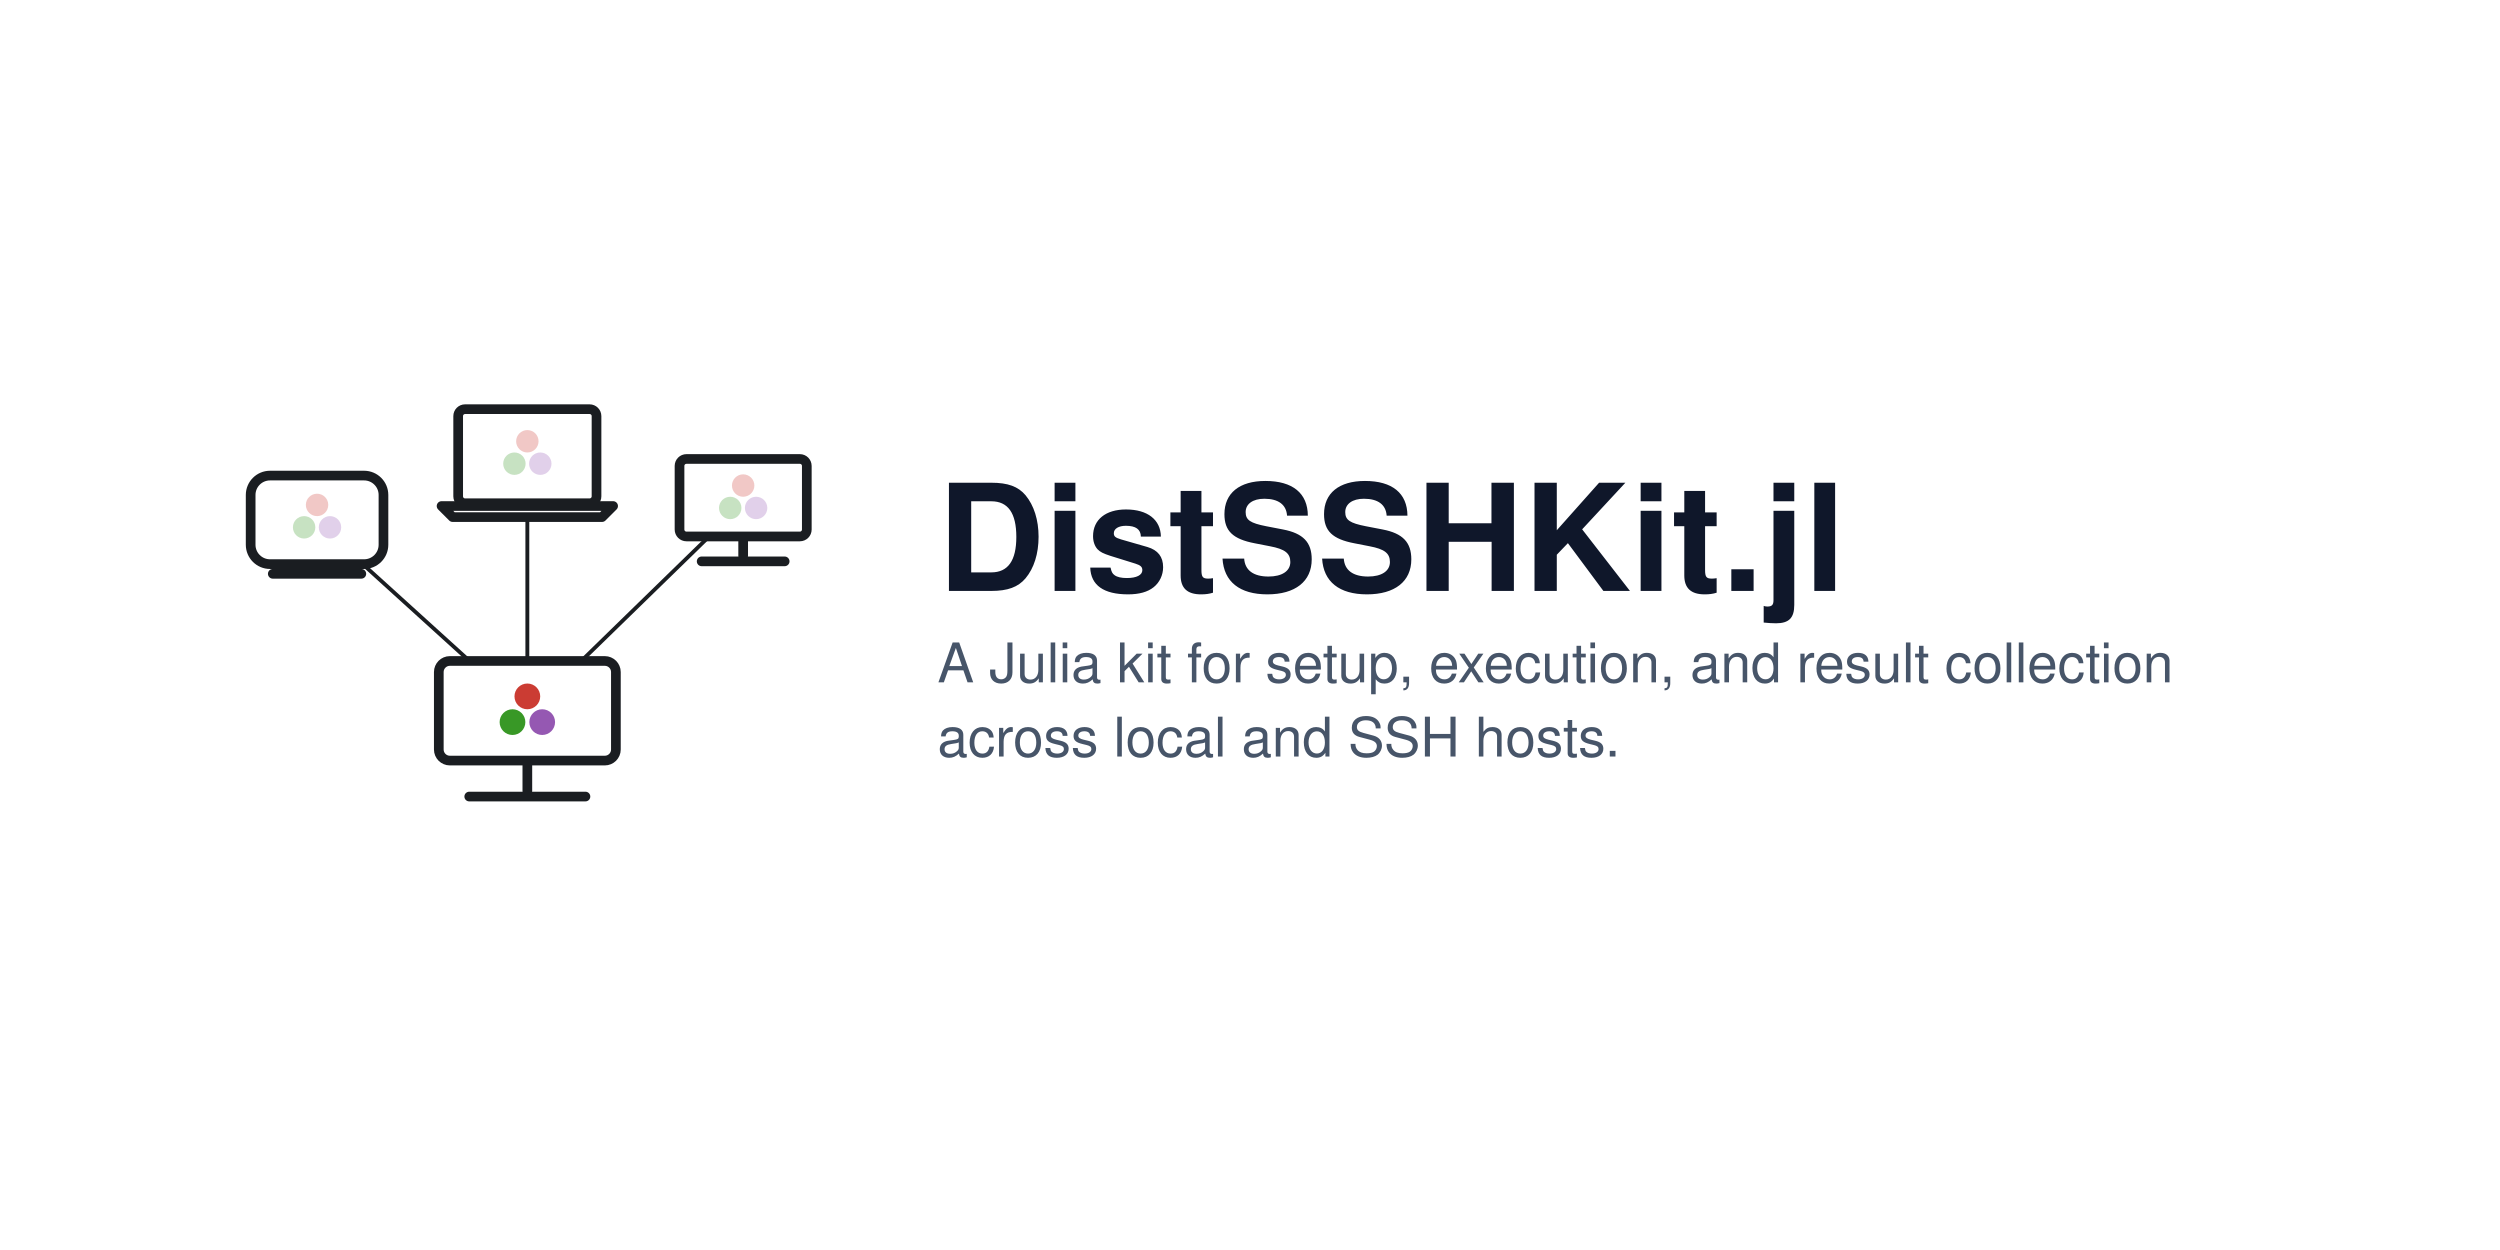
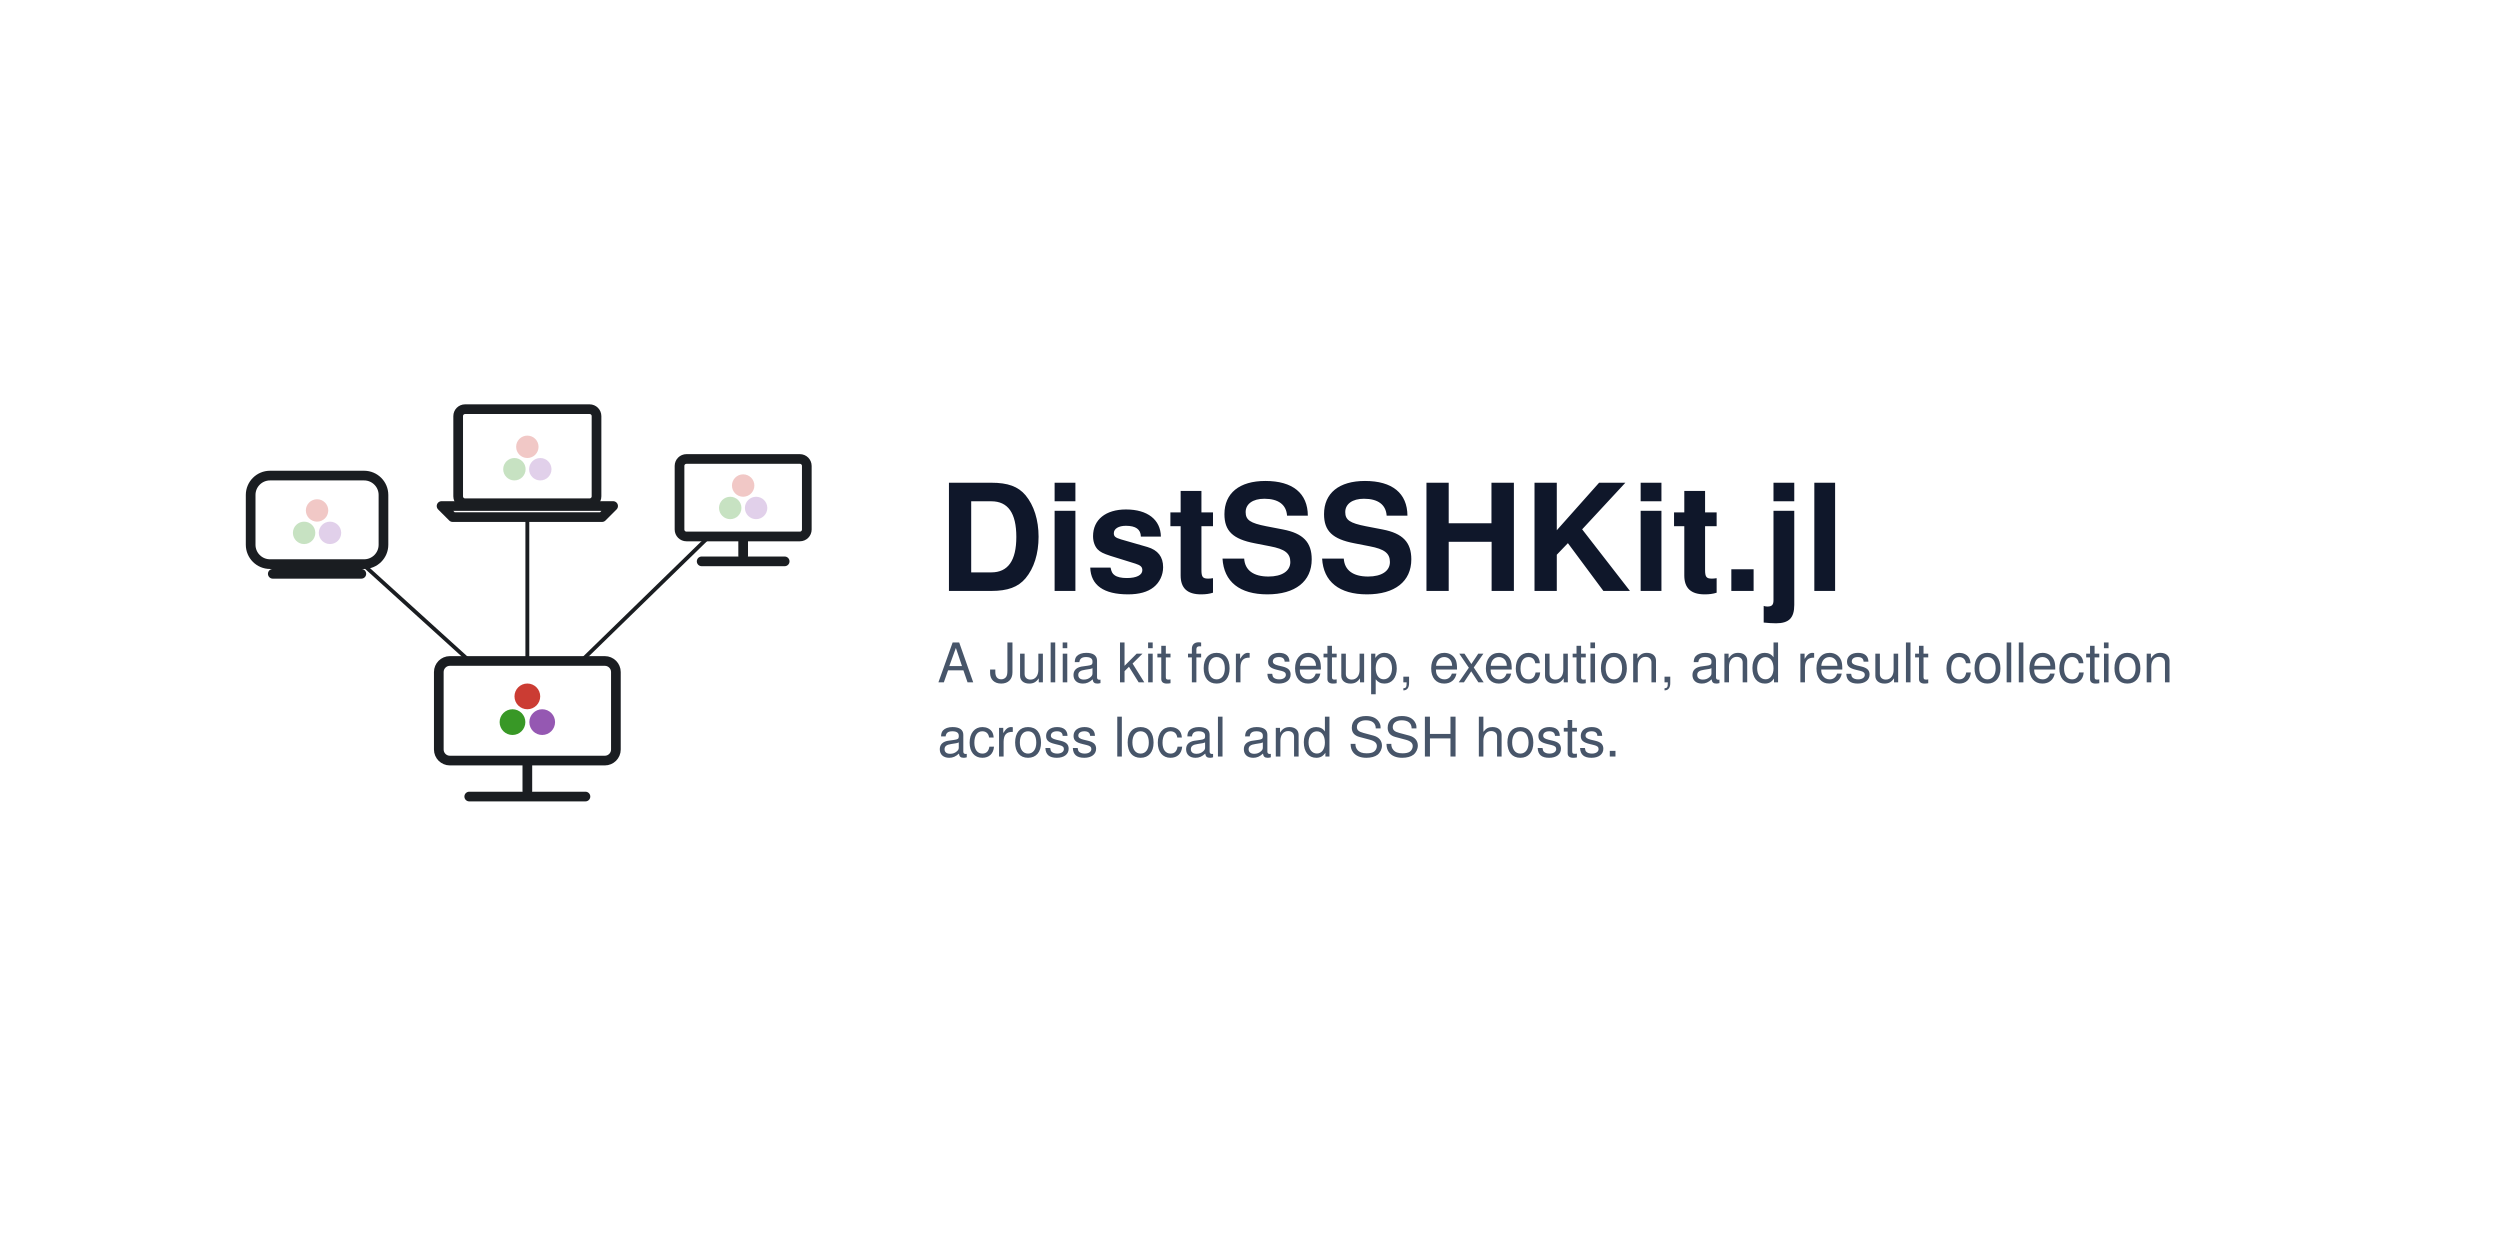
<svg xmlns="http://www.w3.org/2000/svg" width="1280" height="640" viewBox="0 0 1280 640">
  <rect width="1280" height="640" fill="#ffffff" />
  <svg x="100" y="150" width="340" height="340" viewBox="0 26 240 240">
    <defs>
      <filter id="dot-glow" x="-100%" y="-100%" width="300%" height="300%">
        <feGaussianBlur in="SourceGraphic" stdDeviation="1.6" result="b" />
        <feMerge>
          <feMergeNode in="b" />
          <feMergeNode in="SourceGraphic" />
        </feMerge>
      </filter>
      <style>
      .stroke {
        fill: none;
        stroke: #1a1d21;
        stroke-width: 3.5;
        stroke-linecap: round;
        stroke-linejoin: round;
      }
      .link {
        stroke: #1a1d21;
        stroke-width: 1.4;
        stroke-linecap: round;
        fill: none;
      }
      .pkt { filter: url(#dot-glow); }
      .pkt-data {
        fill: #1a1d21;
        /* no glow — quieter than outbound Julia packets */
      }
      .attach { fill: none; stroke: none; }
      @media (prefers-reduced-motion: reduce) {
        .pkt, .pkt-data { display: none; }
      }
    </style>
      <g id="laptop-body">
        <rect class="stroke" x="-25" y="-22" width="50" height="34" rx="2.5" />
        <path class="stroke" d="M-31,13 L31,13 L27,17 L-27,17 Z" />
-         <circle class="attach" id="attach-laptop" cx="0" cy="-5" r="0" />
+         <circle class="attach" id="attach-laptop" cx="0" cy="-3" r="0" />
      </g>
      <g id="minibox-body">
        <rect class="stroke" x="-24" y="-16" width="48" height="32" rx="7" />
        <line class="stroke" x1="-16" y1="19.5" x2="16" y2="19.5" />
-         <circle class="attach" id="attach-minibox" cx="0" cy="0" r="0" />
+         <circle class="attach" id="attach-minibox" cx="0" cy="2" r="0" />
      </g>
      <g id="desktop-body">
        <rect class="stroke" x="-23" y="-22" width="46" height="28" rx="2.5" />
        <line class="stroke" x1="0" y1="7" x2="0" y2="13" />
        <line class="stroke" x1="-15" y1="15" x2="15" y2="15" />
        <circle class="attach" id="attach-desktop" cx="0" cy="-7" r="0" />
      </g>
      <g id="master-body">
        <rect class="stroke" x="-32" y="-25" width="64" height="36" rx="4" />
        <line class="stroke" x1="0" y1="12" x2="0" y2="22" />
        <line class="stroke" x1="-21" y1="24" x2="21" y2="24" />
        <circle class="attach" id="attach-master-l" cx="0" cy="-6" r="0" />
        <circle class="attach" id="attach-master-c" cx="0" cy="-6" r="0" />
        <circle class="attach" id="attach-master-r" cx="0" cy="-6" r="0" />
      </g>
      <g id="juliadot">
        <circle cx="0" cy="-5.4" r="4.05" fill="#cb3c33" />
        <circle cx="-4.677" cy="2.7" r="4.05" fill="#389826" />
        <circle cx="4.677" cy="2.7" r="4.05" fill="#9558b2" />
      </g>
      <g id="juliadot-lg">
        <circle cx="0" cy="-6.2" r="4.65" fill="#cb3c33" />
        <circle cx="-5.369" cy="3.1" r="4.65" fill="#389826" />
        <circle cx="5.369" cy="3.1" r="4.65" fill="#9558b2" />
      </g>
      <g id="remote-dots">
        <circle cx="0" cy="-5.4" r="4.05" fill="#cb3c33" fill-opacity="0.28">
          <animate attributeName="fill-opacity" begin="2.9s" dur="0.4s" values="0.28;1" fill="freeze" calcMode="spline" keySplines="0.4 0 0.2 1" />
        </circle>
        <circle cx="-4.677" cy="2.7" r="4.05" fill="#389826" fill-opacity="0.28">
          <animate attributeName="fill-opacity" begin="3.6s" dur="0.4s" values="0.28;1" fill="freeze" calcMode="spline" keySplines="0.4 0 0.2 1" />
        </circle>
        <circle cx="4.677" cy="2.7" r="4.05" fill="#9558b2" fill-opacity="0.28">
          <animate attributeName="fill-opacity" begin="4.3s" dur="0.4s" values="0.28;1" fill="freeze" calcMode="spline" keySplines="0.4 0 0.2 1" />
        </circle>
      </g>
      <g id="master-dots">
        <circle cx="0" cy="-6.2" r="4.65" fill="#cb3c33" opacity="1">
          <animate attributeName="opacity" begin="7.2s" dur="0.55s" values="1;0.15;1;0.3;1" keyTimes="0;0.22;0.45;0.7;1" calcMode="spline" keySplines="0.3 0 0.2 1; 0.3 0 0.2 1; 0.3 0 0.2 1; 0.3 0 0.2 1" fill="freeze" />
          <animate attributeName="r" begin="7.2s" dur="0.55s" values="4.65;5.65;4.65;5.25;4.65" keyTimes="0;0.22;0.45;0.7;1" calcMode="spline" keySplines="0.3 0 0.2 1; 0.3 0 0.2 1; 0.3 0 0.2 1; 0.3 0 0.2 1" fill="freeze" />
        </circle>
        <circle cx="-5.369" cy="3.1" r="4.65" fill="#389826" opacity="1">
          <animate attributeName="opacity" begin="7.2s" dur="0.55s" values="1;0.15;1;0.3;1" keyTimes="0;0.22;0.45;0.7;1" calcMode="spline" keySplines="0.3 0 0.2 1; 0.3 0 0.2 1; 0.3 0 0.2 1; 0.3 0 0.2 1" fill="freeze" />
          <animate attributeName="r" begin="7.2s" dur="0.55s" values="4.65;5.65;4.65;5.25;4.65" keyTimes="0;0.22;0.45;0.7;1" calcMode="spline" keySplines="0.3 0 0.2 1; 0.3 0 0.2 1; 0.3 0 0.2 1; 0.3 0 0.2 1" fill="freeze" />
        </circle>
        <circle cx="5.369" cy="3.1" r="4.65" fill="#9558b2" opacity="1">
          <animate attributeName="opacity" begin="7.2s" dur="0.55s" values="1;0.15;1;0.3;1" keyTimes="0;0.22;0.45;0.7;1" calcMode="spline" keySplines="0.3 0 0.2 1; 0.3 0 0.2 1; 0.3 0 0.2 1; 0.3 0 0.2 1" fill="freeze" />
          <animate attributeName="r" begin="7.2s" dur="0.55s" values="4.65;5.65;4.65;5.25;4.65" keyTimes="0;0.22;0.45;0.7;1" calcMode="spline" keySplines="0.3 0 0.2 1; 0.3 0 0.2 1; 0.3 0 0.2 1; 0.3 0 0.2 1" fill="freeze" />
        </circle>
      </g>
    </defs>
    <g id="hub" transform="translate(120, 178)">
      <path id="link-l" fill="none" stroke="none" d="M0,0 L-76,-69">
        <animate attributeName="d" fill="freeze" calcMode="spline" begin="0s" dur="12s" keyTimes="0;0.08;0.16;0.24;0.32;0.4;0.48;0.56;0.64;0.72;0.8;0.88;1" keySplines="0.45 0 0.55 1; 0.45 0 0.55 1; 0.45 0 0.55 1; 0.45 0 0.55 1; 0.45 0 0.55 1; 0.45 0 0.55 1; 0.45 0 0.55 1; 0.45 0 0.55 1; 0.45 0 0.55 1; 0.45 0 0.55 1; 0.45 0 0.55 1; 0.45 0 0.55 1" values="M0,0 L-76,-69;M0,0 L-76,-76;M0,0 L-76,-69;M0,0 L-76,-75;M0,0 L-76,-69;M0,0 L-76,-74;M0,0 L-76,-69;M0,0 L-76,-72.5;M0,0 L-76,-69;M0,0 L-76,-71;M0,0 L-76,-69;M0,0 L-76,-69.8;M0,0 L-76,-69" />
      </path>
      <path id="link-t" fill="none" stroke="none" d="M0,0 L0,-92">
        <animate attributeName="d" fill="freeze" calcMode="spline" begin="0.25s" dur="12s" keyTimes="0;0.08;0.16;0.24;0.32;0.4;0.48;0.56;0.64;0.72;0.8;0.88;1" keySplines="0.45 0 0.55 1; 0.45 0 0.55 1; 0.45 0 0.55 1; 0.45 0 0.55 1; 0.45 0 0.55 1; 0.45 0 0.55 1; 0.45 0 0.55 1; 0.45 0 0.55 1; 0.45 0 0.55 1; 0.45 0 0.55 1; 0.45 0 0.55 1; 0.45 0 0.55 1" values="M0,0 L0,-92;M0,0 L0,-99;M0,0 L0,-92;M0,0 L0,-98;M0,0 L0,-92;M0,0 L0,-97;M0,0 L0,-92;M0,0 L0,-95.5;M0,0 L0,-92;M0,0 L0,-94;M0,0 L0,-92;M0,0 L0,-92.8;M0,0 L0,-92" />
      </path>
      <path id="link-r" fill="none" stroke="none" d="M0,0 L78,-76">
        <animate attributeName="d" fill="freeze" calcMode="spline" begin="0.5s" dur="12s" keyTimes="0;0.08;0.16;0.24;0.32;0.4;0.48;0.56;0.64;0.72;0.8;0.88;1" keySplines="0.45 0 0.55 1; 0.45 0 0.55 1; 0.45 0 0.55 1; 0.45 0 0.55 1; 0.45 0 0.55 1; 0.45 0 0.55 1; 0.45 0 0.55 1; 0.45 0 0.55 1; 0.45 0 0.55 1; 0.45 0 0.55 1; 0.45 0 0.55 1; 0.45 0 0.55 1" values="M0,0 L78,-76;M0,0 L78,-83;M0,0 L78,-76;M0,0 L78,-82;M0,0 L78,-76;M0,0 L78,-81;M0,0 L78,-76;M0,0 L78,-79.5;M0,0 L78,-76;M0,0 L78,-78;M0,0 L78,-76;M0,0 L78,-76.8;M0,0 L78,-76" />
      </path>
      <circle class="pkt" r="3.5" fill="#cb3c33" opacity="0">
        <animate attributeName="opacity" begin="2.4s" dur="0.5s" values="0;1;1;0" keyTimes="0;0.12;0.88;1" fill="freeze" />
        <animateMotion begin="2.4s" dur="0.5s" fill="freeze" keyPoints="0.20;0.78" keyTimes="0;1" calcMode="linear">
          <mpath href="#link-l" />
        </animateMotion>
      </circle>
      <circle class="pkt" r="3.5" fill="#389826" opacity="0">
        <animate attributeName="opacity" begin="3.1s" dur="0.5s" values="0;1;1;0" keyTimes="0;0.12;0.88;1" fill="freeze" />
        <animateMotion begin="3.1s" dur="0.5s" fill="freeze" keyPoints="0.20;0.78" keyTimes="0;1" calcMode="linear">
          <mpath href="#link-l" />
        </animateMotion>
      </circle>
      <circle class="pkt" r="3.5" fill="#9558b2" opacity="0">
        <animate attributeName="opacity" begin="3.8s" dur="0.5s" values="0;1;1;0" keyTimes="0;0.12;0.88;1" fill="freeze" />
        <animateMotion begin="3.8s" dur="0.5s" fill="freeze" keyPoints="0.20;0.78" keyTimes="0;1" calcMode="linear">
          <mpath href="#link-l" />
        </animateMotion>
      </circle>
      <circle class="pkt" r="3.5" fill="#cb3c33" opacity="0">
        <animate attributeName="opacity" begin="2.4s" dur="0.5s" values="0;1;1;0" keyTimes="0;0.12;0.88;1" fill="freeze" />
        <animateMotion begin="2.4s" dur="0.5s" fill="freeze" keyPoints="0.20;0.78" keyTimes="0;1" calcMode="linear">
          <mpath href="#link-t" />
        </animateMotion>
      </circle>
      <circle class="pkt" r="3.5" fill="#389826" opacity="0">
        <animate attributeName="opacity" begin="3.1s" dur="0.5s" values="0;1;1;0" keyTimes="0;0.12;0.88;1" fill="freeze" />
        <animateMotion begin="3.1s" dur="0.5s" fill="freeze" keyPoints="0.20;0.78" keyTimes="0;1" calcMode="linear">
          <mpath href="#link-t" />
        </animateMotion>
      </circle>
      <circle class="pkt" r="3.5" fill="#9558b2" opacity="0">
        <animate attributeName="opacity" begin="3.8s" dur="0.5s" values="0;1;1;0" keyTimes="0;0.12;0.88;1" fill="freeze" />
        <animateMotion begin="3.8s" dur="0.5s" fill="freeze" keyPoints="0.20;0.78" keyTimes="0;1" calcMode="linear">
          <mpath href="#link-t" />
        </animateMotion>
      </circle>
      <circle class="pkt" r="3.5" fill="#cb3c33" opacity="0">
        <animate attributeName="opacity" begin="2.4s" dur="0.5s" values="0;1;1;0" keyTimes="0;0.12;0.88;1" fill="freeze" />
        <animateMotion begin="2.4s" dur="0.5s" fill="freeze" keyPoints="0.20;0.78" keyTimes="0;1" calcMode="linear">
          <mpath href="#link-r" />
        </animateMotion>
      </circle>
      <circle class="pkt" r="3.5" fill="#389826" opacity="0">
        <animate attributeName="opacity" begin="3.1s" dur="0.5s" values="0;1;1;0" keyTimes="0;0.12;0.88;1" fill="freeze" />
        <animateMotion begin="3.1s" dur="0.5s" fill="freeze" keyPoints="0.20;0.78" keyTimes="0;1" calcMode="linear">
          <mpath href="#link-r" />
        </animateMotion>
      </circle>
      <circle class="pkt" r="3.5" fill="#9558b2" opacity="0">
        <animate attributeName="opacity" begin="3.8s" dur="0.5s" values="0;1;1;0" keyTimes="0;0.12;0.88;1" fill="freeze" />
        <animateMotion begin="3.8s" dur="0.5s" fill="freeze" keyPoints="0.20;0.78" keyTimes="0;1" calcMode="linear">
          <mpath href="#link-r" />
        </animateMotion>
      </circle>
      <circle class="pkt-data" r="2.2" opacity="0">
        <animate attributeName="opacity" begin="6.6s" dur="0.5s" values="0;0.45;0.45;0" keyTimes="0;0.12;0.88;1" fill="freeze" />
        <animateMotion begin="6.6s" dur="0.5s" fill="freeze" keyPoints="0.78;0.20" keyTimes="0;1" calcMode="linear">
          <mpath href="#link-l" />
        </animateMotion>
      </circle>
      <circle class="pkt-data" r="2.2" opacity="0">
        <animate attributeName="opacity" begin="6.6s" dur="0.5s" values="0;0.45;0.45;0" keyTimes="0;0.12;0.88;1" fill="freeze" />
        <animateMotion begin="6.6s" dur="0.5s" fill="freeze" keyPoints="0.78;0.20" keyTimes="0;1" calcMode="linear">
          <mpath href="#link-t" />
        </animateMotion>
      </circle>
      <circle class="pkt-data" r="2.2" opacity="0">
        <animate attributeName="opacity" begin="6.6s" dur="0.5s" values="0;0.45;0.45;0" keyTimes="0;0.12;0.88;1" fill="freeze" />
        <animateMotion begin="6.6s" dur="0.5s" fill="freeze" keyPoints="0.78;0.20" keyTimes="0;1" calcMode="linear">
          <mpath href="#link-r" />
        </animateMotion>
      </circle>
    </g>
    <g transform="translate(44, 108)">
      <g>
        <animateTransform attributeName="transform" type="translate" values="0 0;0 -7;0 0;0 -6;0 0;0 -5;0 0;0 -3.5;0 0;0 -2;0 0;0 -0.8;0 0" keyTimes="0;0.08;0.16;0.24;0.32;0.4;0.48;0.56;0.64;0.72;0.8;0.88;1" calcMode="spline" keySplines="0.45 0 0.55 1; 0.45 0 0.55 1; 0.45 0 0.55 1; 0.45 0 0.55 1; 0.45 0 0.55 1; 0.45 0 0.55 1; 0.45 0 0.55 1; 0.45 0 0.55 1; 0.45 0 0.55 1; 0.45 0 0.55 1; 0.45 0 0.55 1; 0.45 0 0.55 1" dur="12s" begin="0s" fill="freeze" />
        <use href="#minibox-body" />
        <line class="link" x1="16.5" y1="16" x2="55.1" y2="51">
          <animate attributeName="y2" fill="freeze" calcMode="spline" begin="0s" dur="12s" keyTimes="0;0.08;0.16;0.24;0.32;0.4;0.48;0.56;0.64;0.72;0.8;0.88;1" keySplines="0.45 0 0.55 1; 0.45 0 0.55 1; 0.45 0 0.55 1; 0.45 0 0.55 1; 0.45 0 0.55 1; 0.45 0 0.55 1; 0.45 0 0.55 1; 0.45 0 0.55 1; 0.45 0 0.55 1; 0.45 0 0.55 1; 0.45 0 0.55 1; 0.45 0 0.55 1" values="51;58;51;57;51;56;51;54.5;51;53;51;51.8;51" />
        </line>
-         <g transform="translate(0, 0)">
+         <g transform="translate(0, 2)">
          <g>
            <animateTransform attributeName="transform" type="rotate" values="0 0 0;360 0 0;720 0 0;1080 0 0" keyTimes="0;0.33;0.66;1" calcMode="spline" keySplines="0.2 0.05 0.25 1; 0.2 0.05 0.25 1; 0.2 0.05 0.25 1" begin="4.7s" dur="1.8s" fill="freeze" />
            <use href="#remote-dots" />
          </g>
        </g>
      </g>
    </g>
    <g transform="translate(120, 90)">
      <g>
        <animateTransform attributeName="transform" type="translate" values="0 0;0 -7;0 0;0 -6;0 0;0 -5;0 0;0 -3.5;0 0;0 -2;0 0;0 -0.8;0 0" keyTimes="0;0.08;0.16;0.24;0.32;0.4;0.48;0.56;0.64;0.72;0.8;0.88;1" calcMode="spline" keySplines="0.45 0 0.55 1; 0.45 0 0.55 1; 0.45 0 0.55 1; 0.45 0 0.55 1; 0.45 0 0.55 1; 0.45 0 0.55 1; 0.45 0 0.55 1; 0.45 0 0.55 1; 0.45 0 0.55 1; 0.45 0 0.55 1; 0.45 0 0.55 1; 0.45 0 0.55 1" dur="12s" begin="0.25s" fill="freeze" />
        <use href="#laptop-body" />
        <line class="link" x1="0" y1="17" x2="0" y2="69">
          <animate attributeName="y2" fill="freeze" calcMode="spline" begin="0.25s" dur="12s" keyTimes="0;0.08;0.16;0.24;0.32;0.4;0.48;0.56;0.64;0.72;0.8;0.88;1" keySplines="0.45 0 0.55 1; 0.45 0 0.55 1; 0.45 0 0.55 1; 0.45 0 0.55 1; 0.45 0 0.55 1; 0.45 0 0.55 1; 0.45 0 0.55 1; 0.45 0 0.55 1; 0.45 0 0.55 1; 0.45 0 0.55 1; 0.45 0 0.55 1; 0.45 0 0.55 1" values="69;76;69;75;69;74;69;72.5;69;71;69;69.8;69" />
        </line>
-         <g transform="translate(0, -5)">
+         <g transform="translate(0, -3)">
          <g>
            <animateTransform attributeName="transform" type="rotate" values="0 0 0;360 0 0;720 0 0;1080 0 0" keyTimes="0;0.33;0.66;1" calcMode="spline" keySplines="0.2 0.05 0.25 1; 0.2 0.05 0.25 1; 0.2 0.05 0.25 1" begin="4.7s" dur="1.8s" fill="freeze" />
            <use href="#remote-dots" />
          </g>
        </g>
      </g>
    </g>
    <g transform="translate(198, 108)">
      <g>
        <animateTransform attributeName="transform" type="translate" values="0 0;0 -7;0 0;0 -6;0 0;0 -5;0 0;0 -3.5;0 0;0 -2;0 0;0 -0.8;0 0" keyTimes="0;0.08;0.16;0.24;0.32;0.4;0.48;0.56;0.64;0.72;0.8;0.88;1" calcMode="spline" keySplines="0.45 0 0.55 1; 0.45 0 0.55 1; 0.45 0 0.55 1; 0.45 0 0.55 1; 0.45 0 0.55 1; 0.45 0 0.55 1; 0.45 0 0.55 1; 0.45 0 0.55 1; 0.45 0 0.55 1; 0.45 0 0.55 1; 0.45 0 0.55 1; 0.45 0 0.55 1" dur="12s" begin="0.5s" fill="freeze" />
        <use href="#desktop-body" />
        <line class="link" x1="-12.3" y1="6" x2="-58.5" y2="51">
          <animate attributeName="y2" fill="freeze" calcMode="spline" begin="0.5s" dur="12s" keyTimes="0;0.08;0.16;0.24;0.32;0.4;0.48;0.56;0.64;0.72;0.8;0.88;1" keySplines="0.45 0 0.55 1; 0.45 0 0.55 1; 0.45 0 0.55 1; 0.45 0 0.55 1; 0.45 0 0.55 1; 0.45 0 0.55 1; 0.45 0 0.55 1; 0.45 0 0.55 1; 0.45 0 0.55 1; 0.45 0 0.55 1; 0.45 0 0.55 1; 0.45 0 0.55 1" values="51;58;51;57;51;56;51;54.5;51;53;51;51.8;51" />
        </line>
        <g transform="translate(0, -7)">
          <g>
            <animateTransform attributeName="transform" type="rotate" values="0 0 0;360 0 0;720 0 0;1080 0 0" keyTimes="0;0.33;0.66;1" calcMode="spline" keySplines="0.2 0.05 0.25 1; 0.2 0.05 0.25 1; 0.2 0.05 0.25 1" begin="4.7s" dur="1.8s" fill="freeze" />
            <use href="#remote-dots" />
          </g>
        </g>
      </g>
    </g>
    <g transform="translate(120, 184)">
      <use href="#master-body" />
      <g transform="translate(0, -6)">
        <g>
          <animateTransform attributeName="transform" type="rotate" values="0 0 0;360 0 0;720 0 0;1080 0 0" keyTimes="0;0.33;0.66;1" calcMode="spline" keySplines="0.2 0.05 0.25 1; 0.2 0.05 0.25 1; 0.2 0.05 0.25 1" begin="2.4s" dur="2.1s" fill="freeze" />
          <g>
            <animateTransform attributeName="transform" type="rotate" values="0 0 0;360 0 0;720 0 0;1080 0 0" keyTimes="0;0.33;0.66;1" calcMode="spline" keySplines="0.2 0.05 0.25 1; 0.2 0.05 0.25 1; 0.2 0.05 0.25 1" begin="4.7s" dur="1.8s" fill="freeze" />
            <use href="#master-dots" />
          </g>
        </g>
      </g>
    </g>
  </svg>
  <text x="480" y="276" dominant-baseline="middle" fill="#0f172a" font-family="'Helvetica Neue', Helvetica, Arial, sans-serif" font-size="76" font-weight="800">DistSSHKit.jl</text>
  <text x="480" y="340" dominant-baseline="middle" fill="#475569" font-family="'Helvetica Neue', Helvetica, Arial, sans-serif" font-size="28" font-weight="500">A Julia kit for setup, execution, and result collection</text>
  <text x="480" y="378" dominant-baseline="middle" fill="#475569" font-family="'Helvetica Neue', Helvetica, Arial, sans-serif" font-size="28" font-weight="500">across local and SSH hosts.</text>
</svg>
